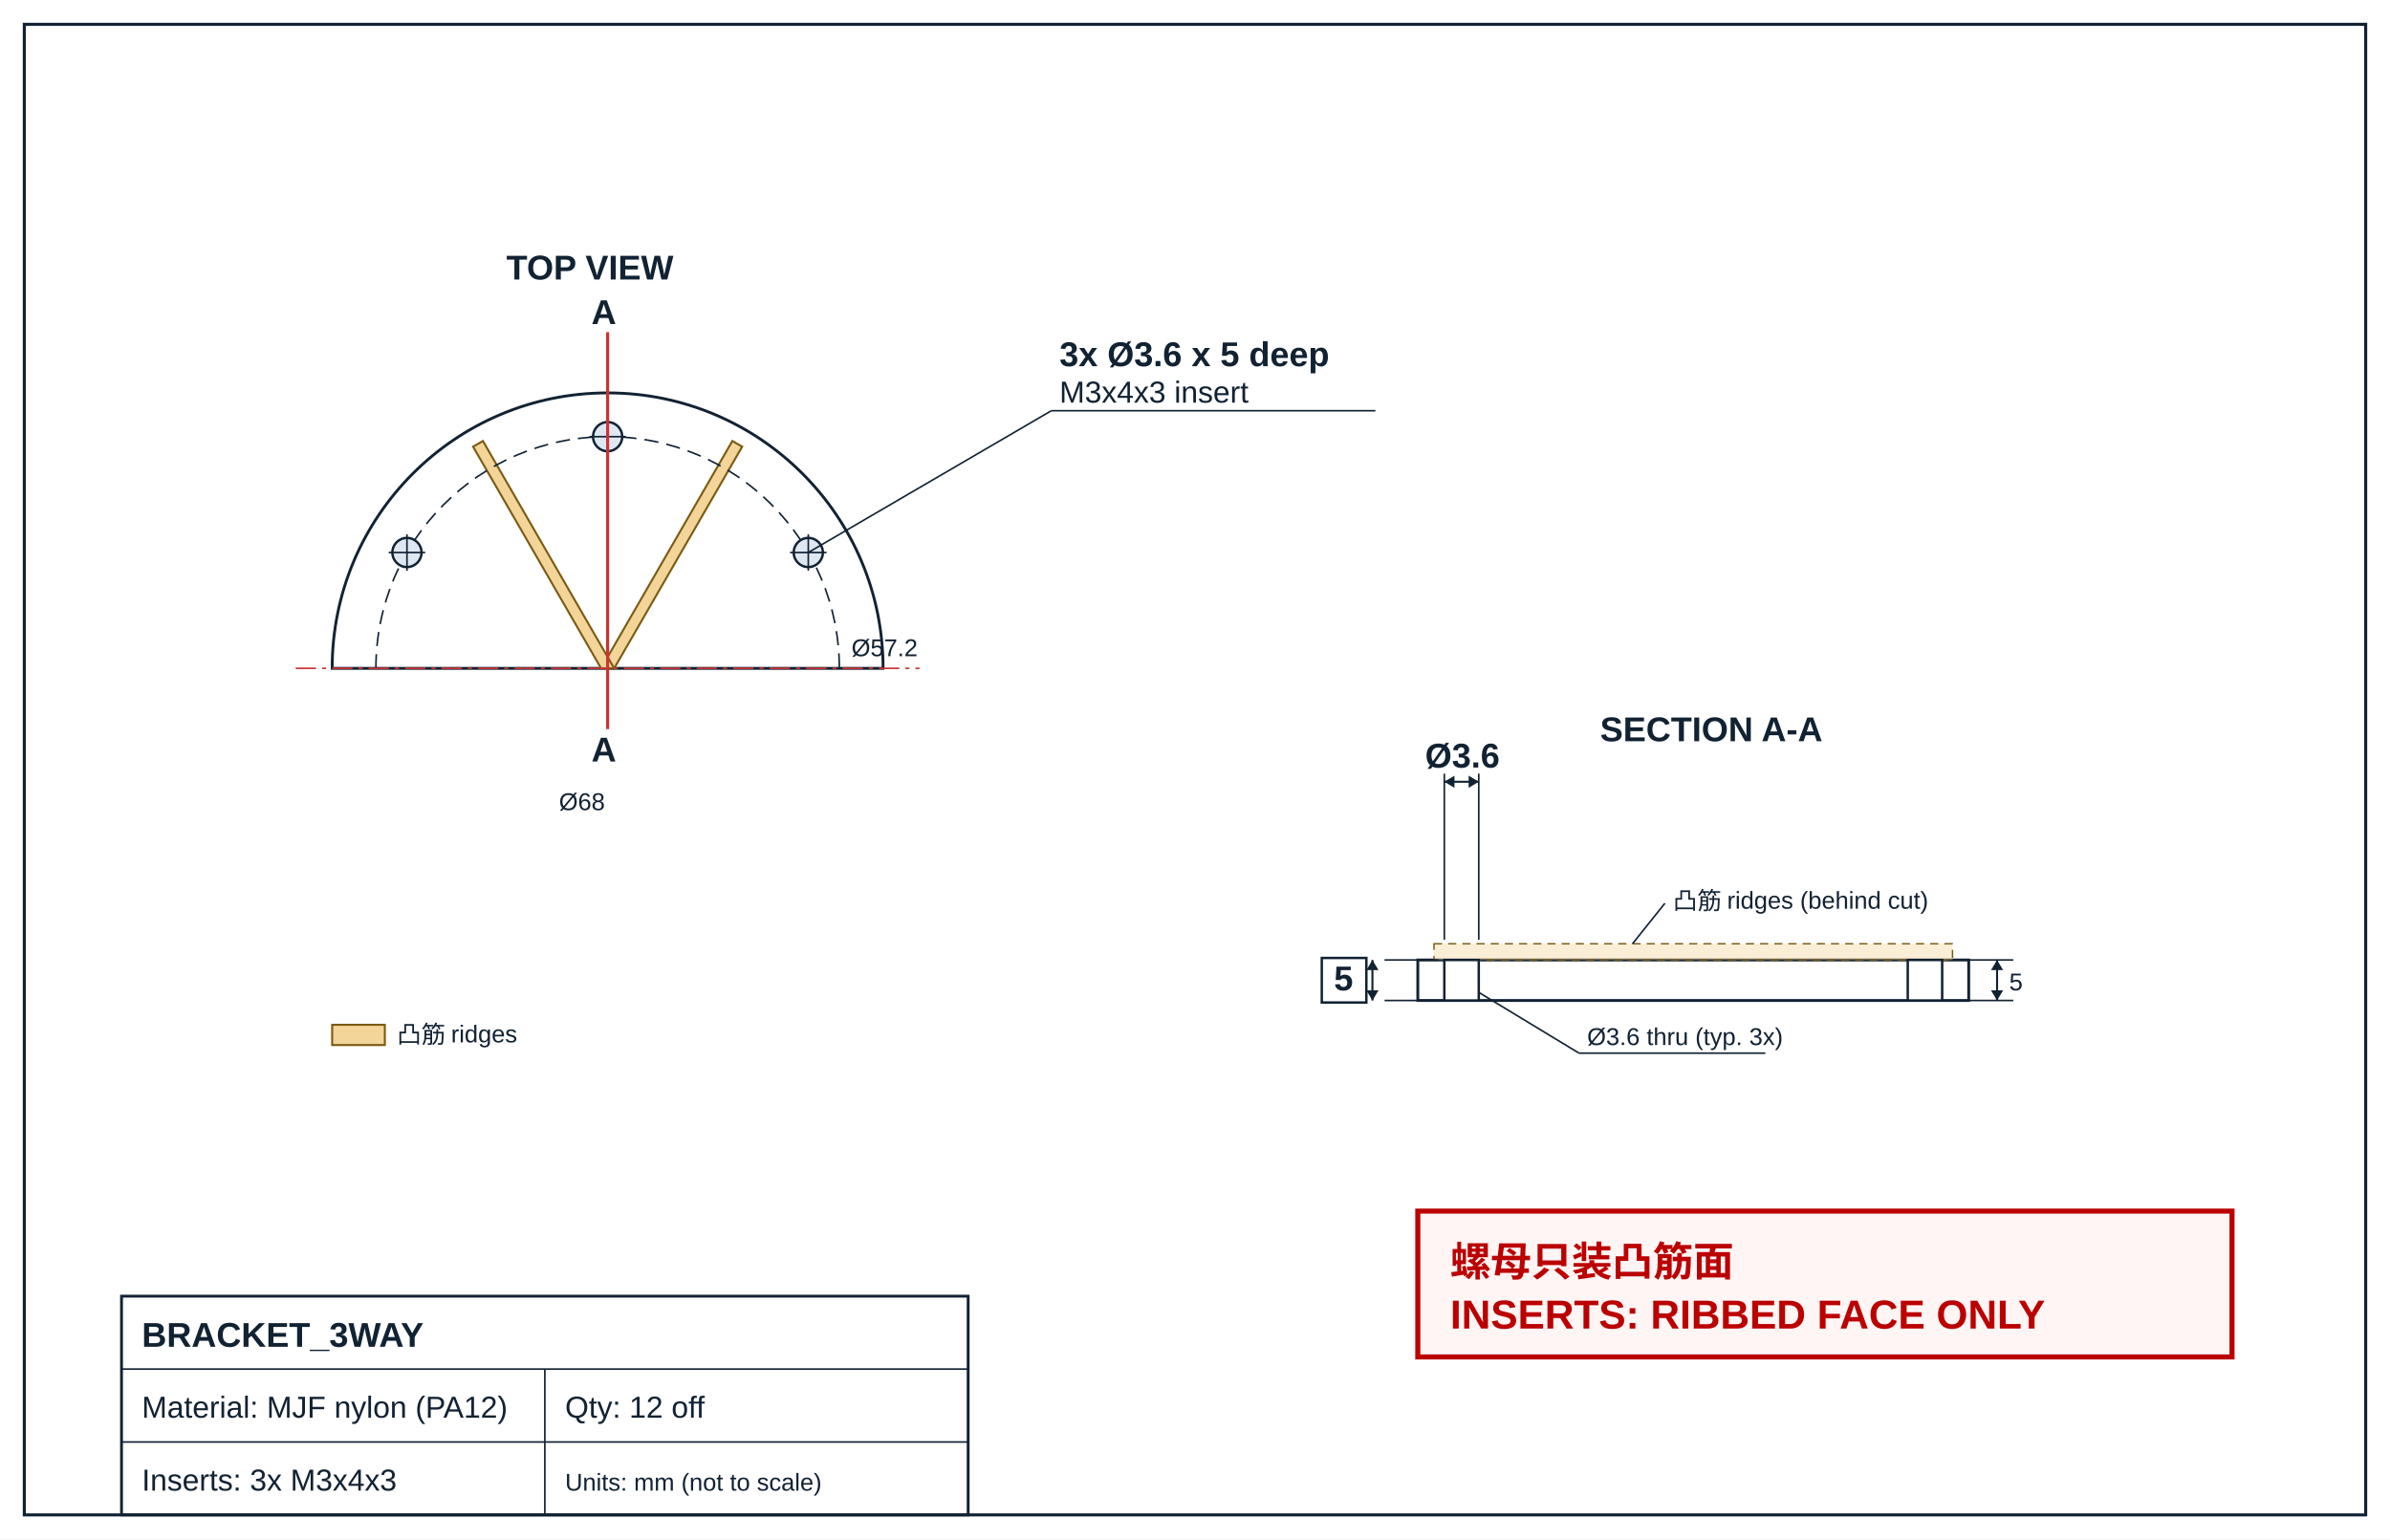
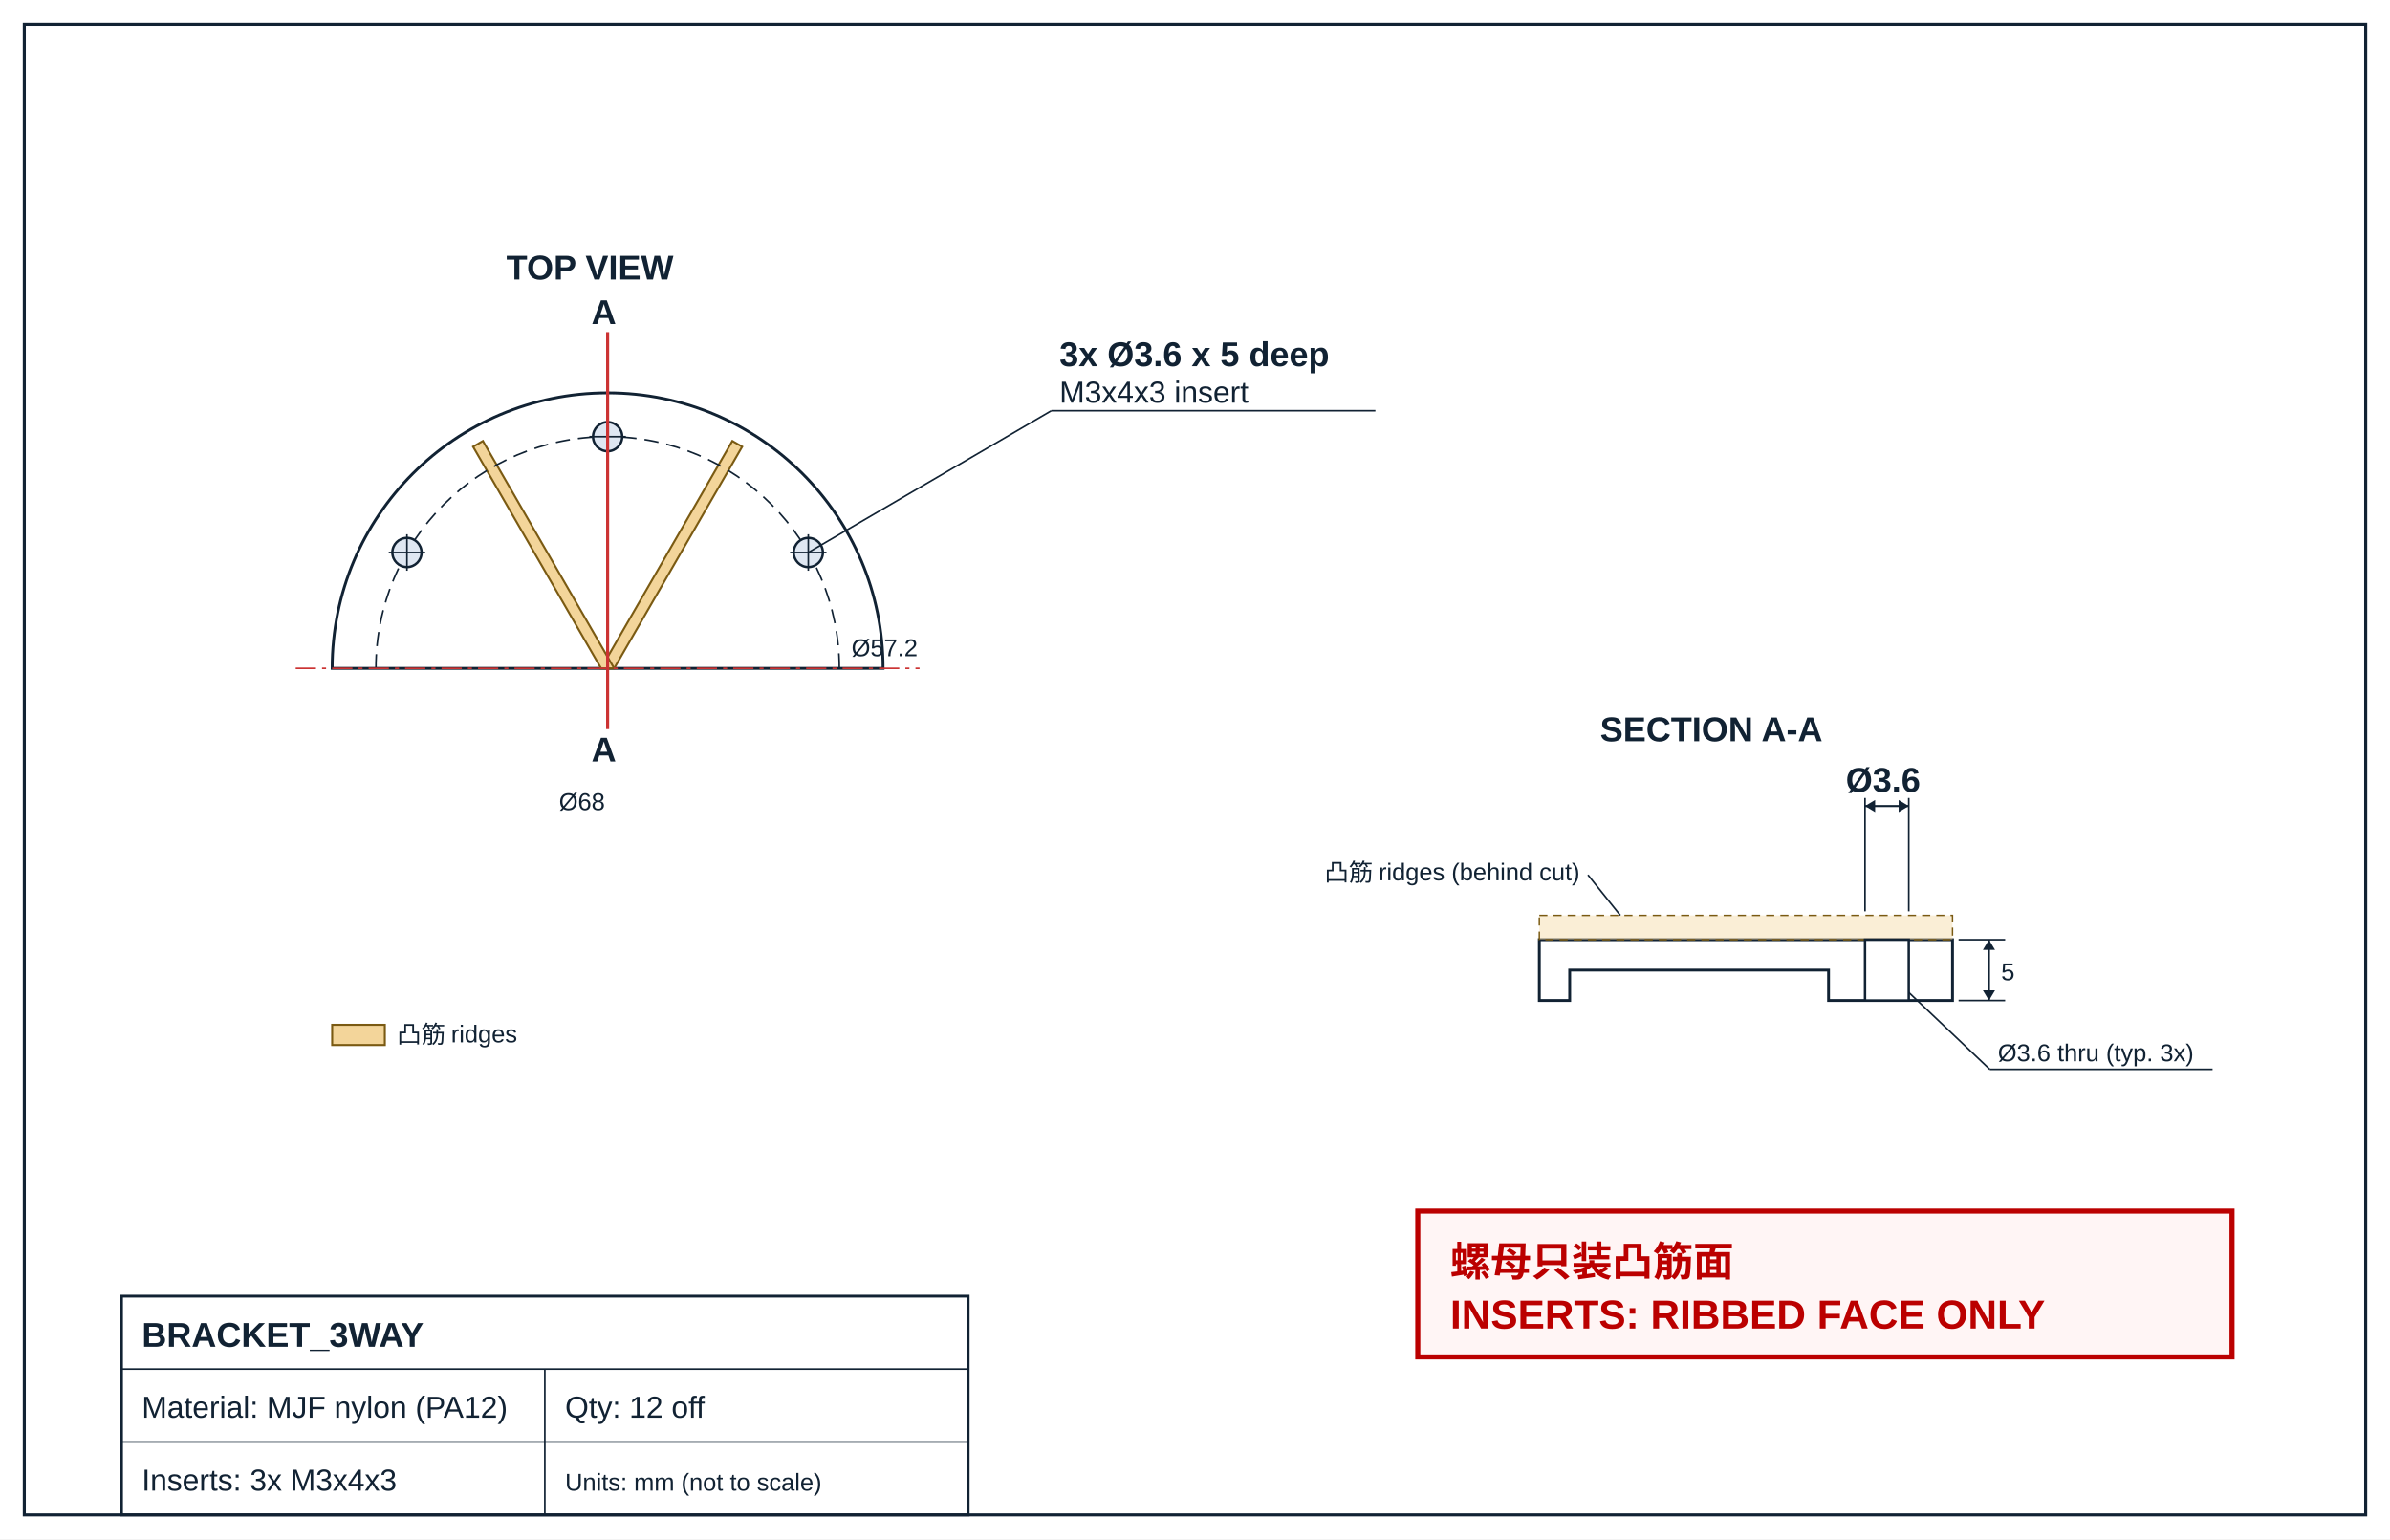
<svg xmlns="http://www.w3.org/2000/svg" width="1180" height="760" viewBox="0 0 1180 760" font-family="Arial,'Microsoft YaHei','SimHei',sans-serif">
  <defs>
    <pattern id="hatch" width="7" height="7" patternTransform="rotate(45)">
      <line x1="0" y1="0" x2="0" y2="7" stroke="#2e8b57" stroke-width="0.9" />
    </pattern>
  </defs>
  <rect x="0" y="0" width="1180" height="760" fill="#fff" />
  <rect x="12" y="12" width="1156" height="736" stroke="#123" stroke-width="1.5" fill="none" />
  <g font-family="Arial,'Microsoft YaHei','SimHei',sans-serif" font-size="15" fill="#123">
    <path d="M 164 330 A 136 136 0 0 1 436 330 Z" stroke="#123" stroke-width="1.4" fill="none" />
    <path d="M 361.575 217.749 L 366.425 220.549 L 303.233 330 L 296.767 330 Z" stroke="#7a5a12" stroke-width="1.0" fill="#f3d59a" />
    <path d="M 233.575 220.549 L 238.425 217.749 L 303.233 330 L 296.767 330 Z" stroke="#7a5a12" stroke-width="1.0" fill="#f3d59a" />
    <path d="M 185.6 330 A 114.4 114.4 0 0 1 414.4 330" stroke="#123" stroke-width="0.8" fill="none" stroke-dasharray="7 4" />
    <line x1="146" y1="330" x2="454" y2="330" stroke="#c33" stroke-width="0.8" fill="none" stroke-dasharray="10 3 2 3" />
    <line x1="300" y1="176" x2="300" y2="348" stroke="#c33" stroke-width="0.8" fill="none" stroke-dasharray="10 3 2 3" />
    <circle cx="399.073" cy="272.8" r="7.2" stroke="#123" stroke-width="1.2" fill="#dfe7f2" />
    <line x1="390.073" y1="272.8" x2="408.073" y2="272.8" stroke="#123" stroke-width="0.8" fill="none" />
    <line x1="399.073" y1="263.8" x2="399.073" y2="281.8" stroke="#123" stroke-width="0.8" fill="none" />
    <circle cx="300" cy="215.6" r="7.2" stroke="#123" stroke-width="1.2" fill="#dfe7f2" />
    <line x1="291" y1="215.6" x2="309" y2="215.6" stroke="#123" stroke-width="0.8" fill="none" />
    <line x1="300" y1="206.6" x2="300" y2="224.6" stroke="#123" stroke-width="0.8" fill="none" />
    <circle cx="200.927" cy="272.8" r="7.2" stroke="#123" stroke-width="1.2" fill="#dfe7f2" />
    <line x1="191.927" y1="272.8" x2="209.927" y2="272.8" stroke="#123" stroke-width="0.8" fill="none" />
    <line x1="200.927" y1="263.8" x2="200.927" y2="281.8" stroke="#123" stroke-width="0.8" fill="none" />
    <line x1="300" y1="164" x2="300" y2="360" stroke="#c33" stroke-width="1.5" fill="none" />
    <text x="292" y="160" font-family="Arial,'Microsoft YaHei','SimHei',sans-serif" font-size="17" font-weight="bold" fill="#123">A</text>
    <text x="292" y="376" font-family="Arial,'Microsoft YaHei','SimHei',sans-serif" font-size="17" font-weight="bold" fill="#123">A</text>
    <text x="250" y="138" font-family="Arial,'Microsoft YaHei','SimHei',sans-serif" font-size="17" font-weight="bold" fill="#123">TOP VIEW</text>
    <text x="420.4" y="324" font-family="Arial,'Microsoft YaHei','SimHei',sans-serif" font-size="12" fill="#123">Ø57.2</text>
    <text x="276" y="400" font-family="Arial,'Microsoft YaHei','SimHei',sans-serif" font-size="12" fill="#123">Ø68</text>
    <line x1="399.073" y1="272.8" x2="519.073" y2="202.8" stroke="#123" stroke-width="0.8" fill="none" />
    <line x1="519.073" y1="202.8" x2="679.073" y2="202.8" stroke="#123" stroke-width="0.8" fill="none" />
    <text x="523.073" y="180.8" font-family="Arial,'Microsoft YaHei','SimHei',sans-serif" font-size="17" font-weight="bold" fill="#123">3x Ø3.6 x 5 deep</text>
    <text x="523.073" y="198.8" font-family="Arial,'Microsoft YaHei','SimHei',sans-serif" font-size="15" fill="#123">M3x4x3 insert</text>
    <rect x="164" y="506" width="26" height="10" stroke="#7a5a12" stroke-width="1.0" fill="#f3d59a" />
    <text x="196" y="515" font-family="Arial,'Microsoft YaHei','SimHei',sans-serif" font-size="12" fill="#123">凸筋 ridges</text>
    <text x="790" y="366" font-family="Arial,'Microsoft YaHei','SimHei',sans-serif" font-size="17" font-weight="bold" fill="#123">SECTION A-A</text>
-     <rect x="700" y="474" width="272" height="20" fill="url(#hatch)" stroke="#123" stroke-width="1.4" />
-     <rect x="708" y="466" width="256" height="8" fill="#f3d59a" fill-opacity="0.4" stroke="#7a5a12" stroke-width="0.7" stroke-dasharray="4 3" />
-     <rect x="713.1" y="474" width="17" height="20" fill="#fff" stroke="#123" stroke-width="1.2" />
-     <rect x="941.9" y="474" width="17" height="20" fill="#fff" stroke="#123" stroke-width="1.2" />
-     <line x1="806" y1="466" x2="822" y2="446" stroke="#123" stroke-width="0.8" fill="none" />
-     <text x="826" y="449" font-family="Arial,'Microsoft YaHei','SimHei',sans-serif" font-size="12" fill="#123">凸筋 ridges (behind cut)</text>
-     <line x1="713.1" y1="464" x2="713.1" y2="382" stroke="#123" stroke-width="0.8" fill="none" />
-     <line x1="730.1" y1="464" x2="730.1" y2="382" stroke="#123" stroke-width="0.8" fill="none" />
-     <line x1="713.1" y1="386" x2="730.1" y2="386" stroke="#123" stroke-width="1" />
-     <path d="M 713.1 386 l 5 -3 l 0 6 z" fill="#123" />
-     <path d="M 730.1 386 l -5 -3 l 0 6 z" fill="#123" />
-     <text x="703.6" y="379" font-family="Arial,'Microsoft YaHei','SimHei',sans-serif" font-size="17" font-weight="bold" fill="#123">Ø3.6</text>
-     <line x1="710.1" y1="474" x2="683.6" y2="474" stroke="#123" stroke-width="0.8" fill="none" />
-     <line x1="713.1" y1="494" x2="683.6" y2="494" stroke="#123" stroke-width="0.8" fill="none" />
-     <line x1="677.6" y1="474" x2="677.6" y2="494" stroke="#123" stroke-width="1" />
-     <path d="M 677.6 474 l -3 5 l 6 0 z" fill="#123" />
-     <path d="M 677.6 494 l -3 -5 l 6 0 z" fill="#123" />
-     <rect x="652.6" y="473" width="22" height="22" fill="#fff" stroke="#123" stroke-width="1.2" />
-     <text x="658.6" y="489" font-family="Arial,'Microsoft YaHei','SimHei',sans-serif" font-size="17" font-weight="bold" fill="#123">5</text>
-     <line x1="730.1" y1="490" x2="779.6" y2="520" stroke="#123" stroke-width="0.8" fill="none" />
-     <line x1="779.6" y1="520" x2="871.6" y2="520" stroke="#123" stroke-width="0.8" fill="none" />
-     <text x="783.6" y="516" font-family="Arial,'Microsoft YaHei','SimHei',sans-serif" font-size="12" fill="#123">Ø3.6 thru (typ. 3x)</text>
-     <line x1="972" y1="474" x2="994" y2="474" stroke="#123" stroke-width="0.8" fill="none" />
-     <line x1="972" y1="494" x2="994" y2="494" stroke="#123" stroke-width="0.8" fill="none" />
-     <line x1="986" y1="474" x2="986" y2="494" stroke="#123" stroke-width="1" />
-     <path d="M 986 474 l -3 5 l 6 0 z" fill="#123" />
-     <path d="M 986 494 l -3 -5 l 6 0 z" fill="#123" />
-     <text x="992" y="489" font-family="Arial,'Microsoft YaHei','SimHei',sans-serif" font-size="12" fill="#123">5</text>
+     <path d="M 760 494 L 775 494 L 775 479 L 902.8 479 L 902.8 494 L 964 494 L 964 464 L 760 464 Z" fill="url(#hatch)" stroke="#123" stroke-width="1.4" />
+     <rect x="760" y="452" width="204" height="12" fill="#f3d59a" fill-opacity="0.4" stroke="#7a5a12" stroke-width="0.7" stroke-dasharray="4 3" />
+     <rect x="920.8" y="464" width="21.6" height="30" fill="#fff" stroke="#123" stroke-width="1.2" />
+     <line x1="800" y1="452" x2="784" y2="432" stroke="#123" stroke-width="0.8" fill="none" />
+     <text x="780" y="435" text-anchor="end" font-family="Arial,'Microsoft YaHei','SimHei',sans-serif" font-size="12" fill="#123">凸筋 ridges (behind cut)</text>
+     <line x1="920.8" y1="450" x2="920.8" y2="394" stroke="#123" stroke-width="0.8" fill="none" />
+     <line x1="942.4" y1="450" x2="942.4" y2="394" stroke="#123" stroke-width="0.8" fill="none" />
+     <line x1="920.8" y1="398" x2="942.4" y2="398" stroke="#123" stroke-width="1" />
+     <path d="M 920.8 398 l 5 -3 l 0 6 z" fill="#123" />
+     <path d="M 942.4 398 l -5 -3 l 0 6 z" fill="#123" />
+     <text x="911.3" y="391" font-family="Arial,'Microsoft YaHei','SimHei',sans-serif" font-size="17" font-weight="bold" fill="#123">Ø3.6</text>
+     <line x1="942.4" y1="490" x2="982.4" y2="528" stroke="#123" stroke-width="0.8" fill="none" />
+     <line x1="982.4" y1="528" x2="1092.4" y2="528" stroke="#123" stroke-width="0.8" fill="none" />
+     <text x="986.4" y="524" font-family="Arial,'Microsoft YaHei','SimHei',sans-serif" font-size="12" fill="#123">Ø3.6 thru (typ. 3x)</text>
+     <line x1="967" y1="464" x2="990" y2="464" stroke="#123" stroke-width="0.8" fill="none" />
+     <line x1="967" y1="494" x2="990" y2="494" stroke="#123" stroke-width="0.8" fill="none" />
+     <line x1="982" y1="464" x2="982" y2="494" stroke="#123" stroke-width="1" />
+     <path d="M 982 464 l -3 5 l 6 0 z" fill="#123" />
+     <path d="M 982 494 l -3 -5 l 6 0 z" fill="#123" />
+     <text x="988" y="484" font-family="Arial,'Microsoft YaHei','SimHei',sans-serif" font-size="12" fill="#123">5</text>
    <rect x="700" y="598" width="402" height="72" stroke="#b00" stroke-width="2.5" fill="#fff5f5" />
    <text x="716" y="630" font-family="Arial,'Microsoft YaHei','SimHei',sans-serif" font-size="20" font-weight="bold" fill="#b00">螺母只装凸筋面</text>
    <text x="716" y="656" font-family="Arial,'Microsoft YaHei','SimHei',sans-serif" font-size="20" font-weight="bold" fill="#b00">INSERTS: RIBBED FACE ONLY</text>
    <rect x="60" y="640" width="418" height="108" stroke="#123" stroke-width="1.4" fill="none" />
    <line x1="60" y1="676" x2="478" y2="676" stroke="#123" stroke-width="0.8" fill="none" />
    <line x1="60" y1="712" x2="478" y2="712" stroke="#123" stroke-width="0.8" fill="none" />
    <line x1="269" y1="676" x2="269" y2="748" stroke="#123" stroke-width="0.8" fill="none" />
    <text x="70" y="665" font-family="Arial,'Microsoft YaHei','SimHei',sans-serif" font-size="17" font-weight="bold" fill="#123">BRACKET_3WAY</text>
    <text x="70" y="700" font-family="Arial,'Microsoft YaHei','SimHei',sans-serif" font-size="15" fill="#123">Material:  MJF nylon (PA12)</text>
    <text x="279" y="700" font-family="Arial,'Microsoft YaHei','SimHei',sans-serif" font-size="15" fill="#123">Qty:  12 off</text>
    <text x="70" y="736" font-family="Arial,'Microsoft YaHei','SimHei',sans-serif" font-size="15" fill="#123">Inserts:  3x M3x4x3</text>
    <text x="279" y="736" font-family="Arial,'Microsoft YaHei','SimHei',sans-serif" font-size="12" fill="#123">Units: mm  (not to scale)</text>
  </g>
</svg>
